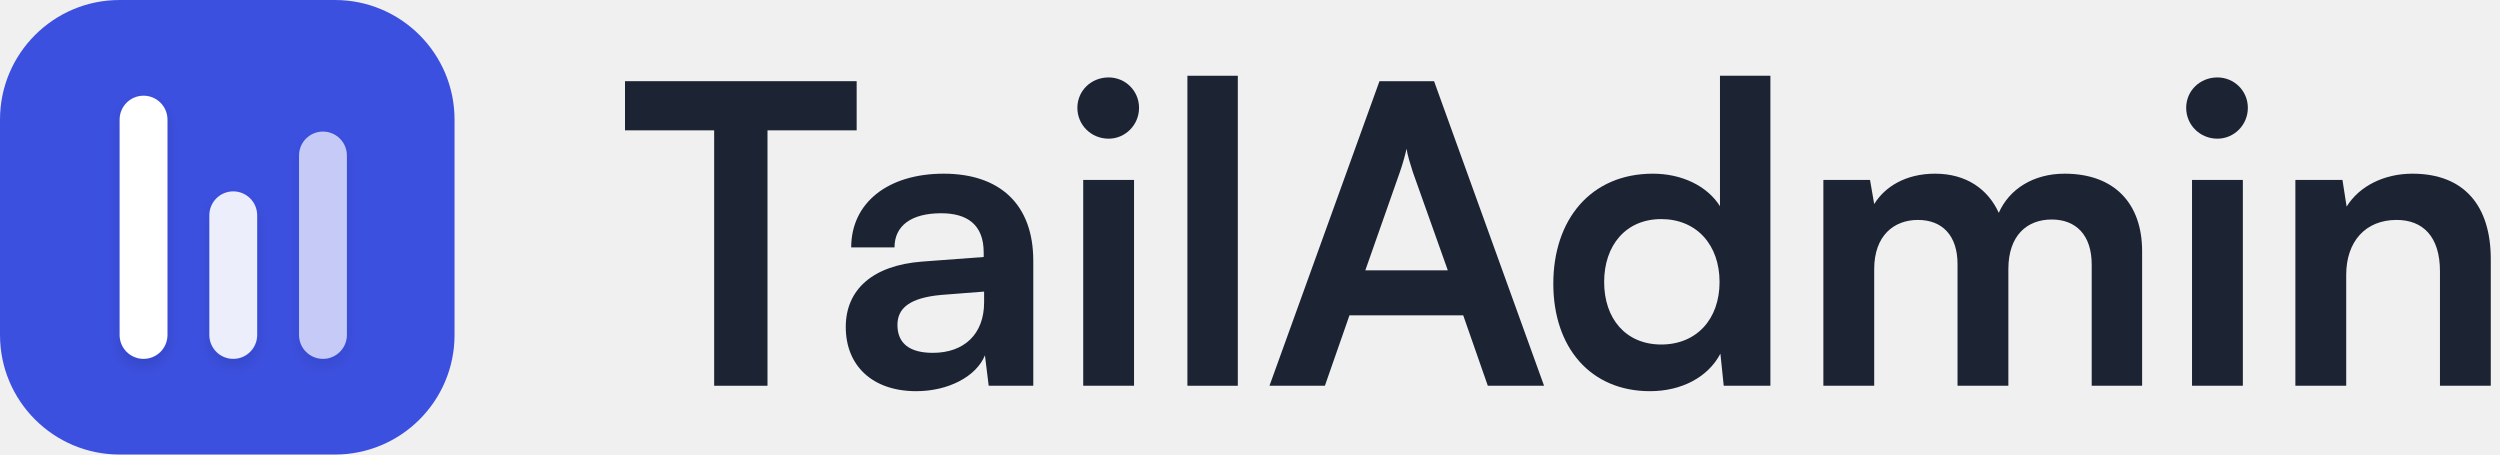
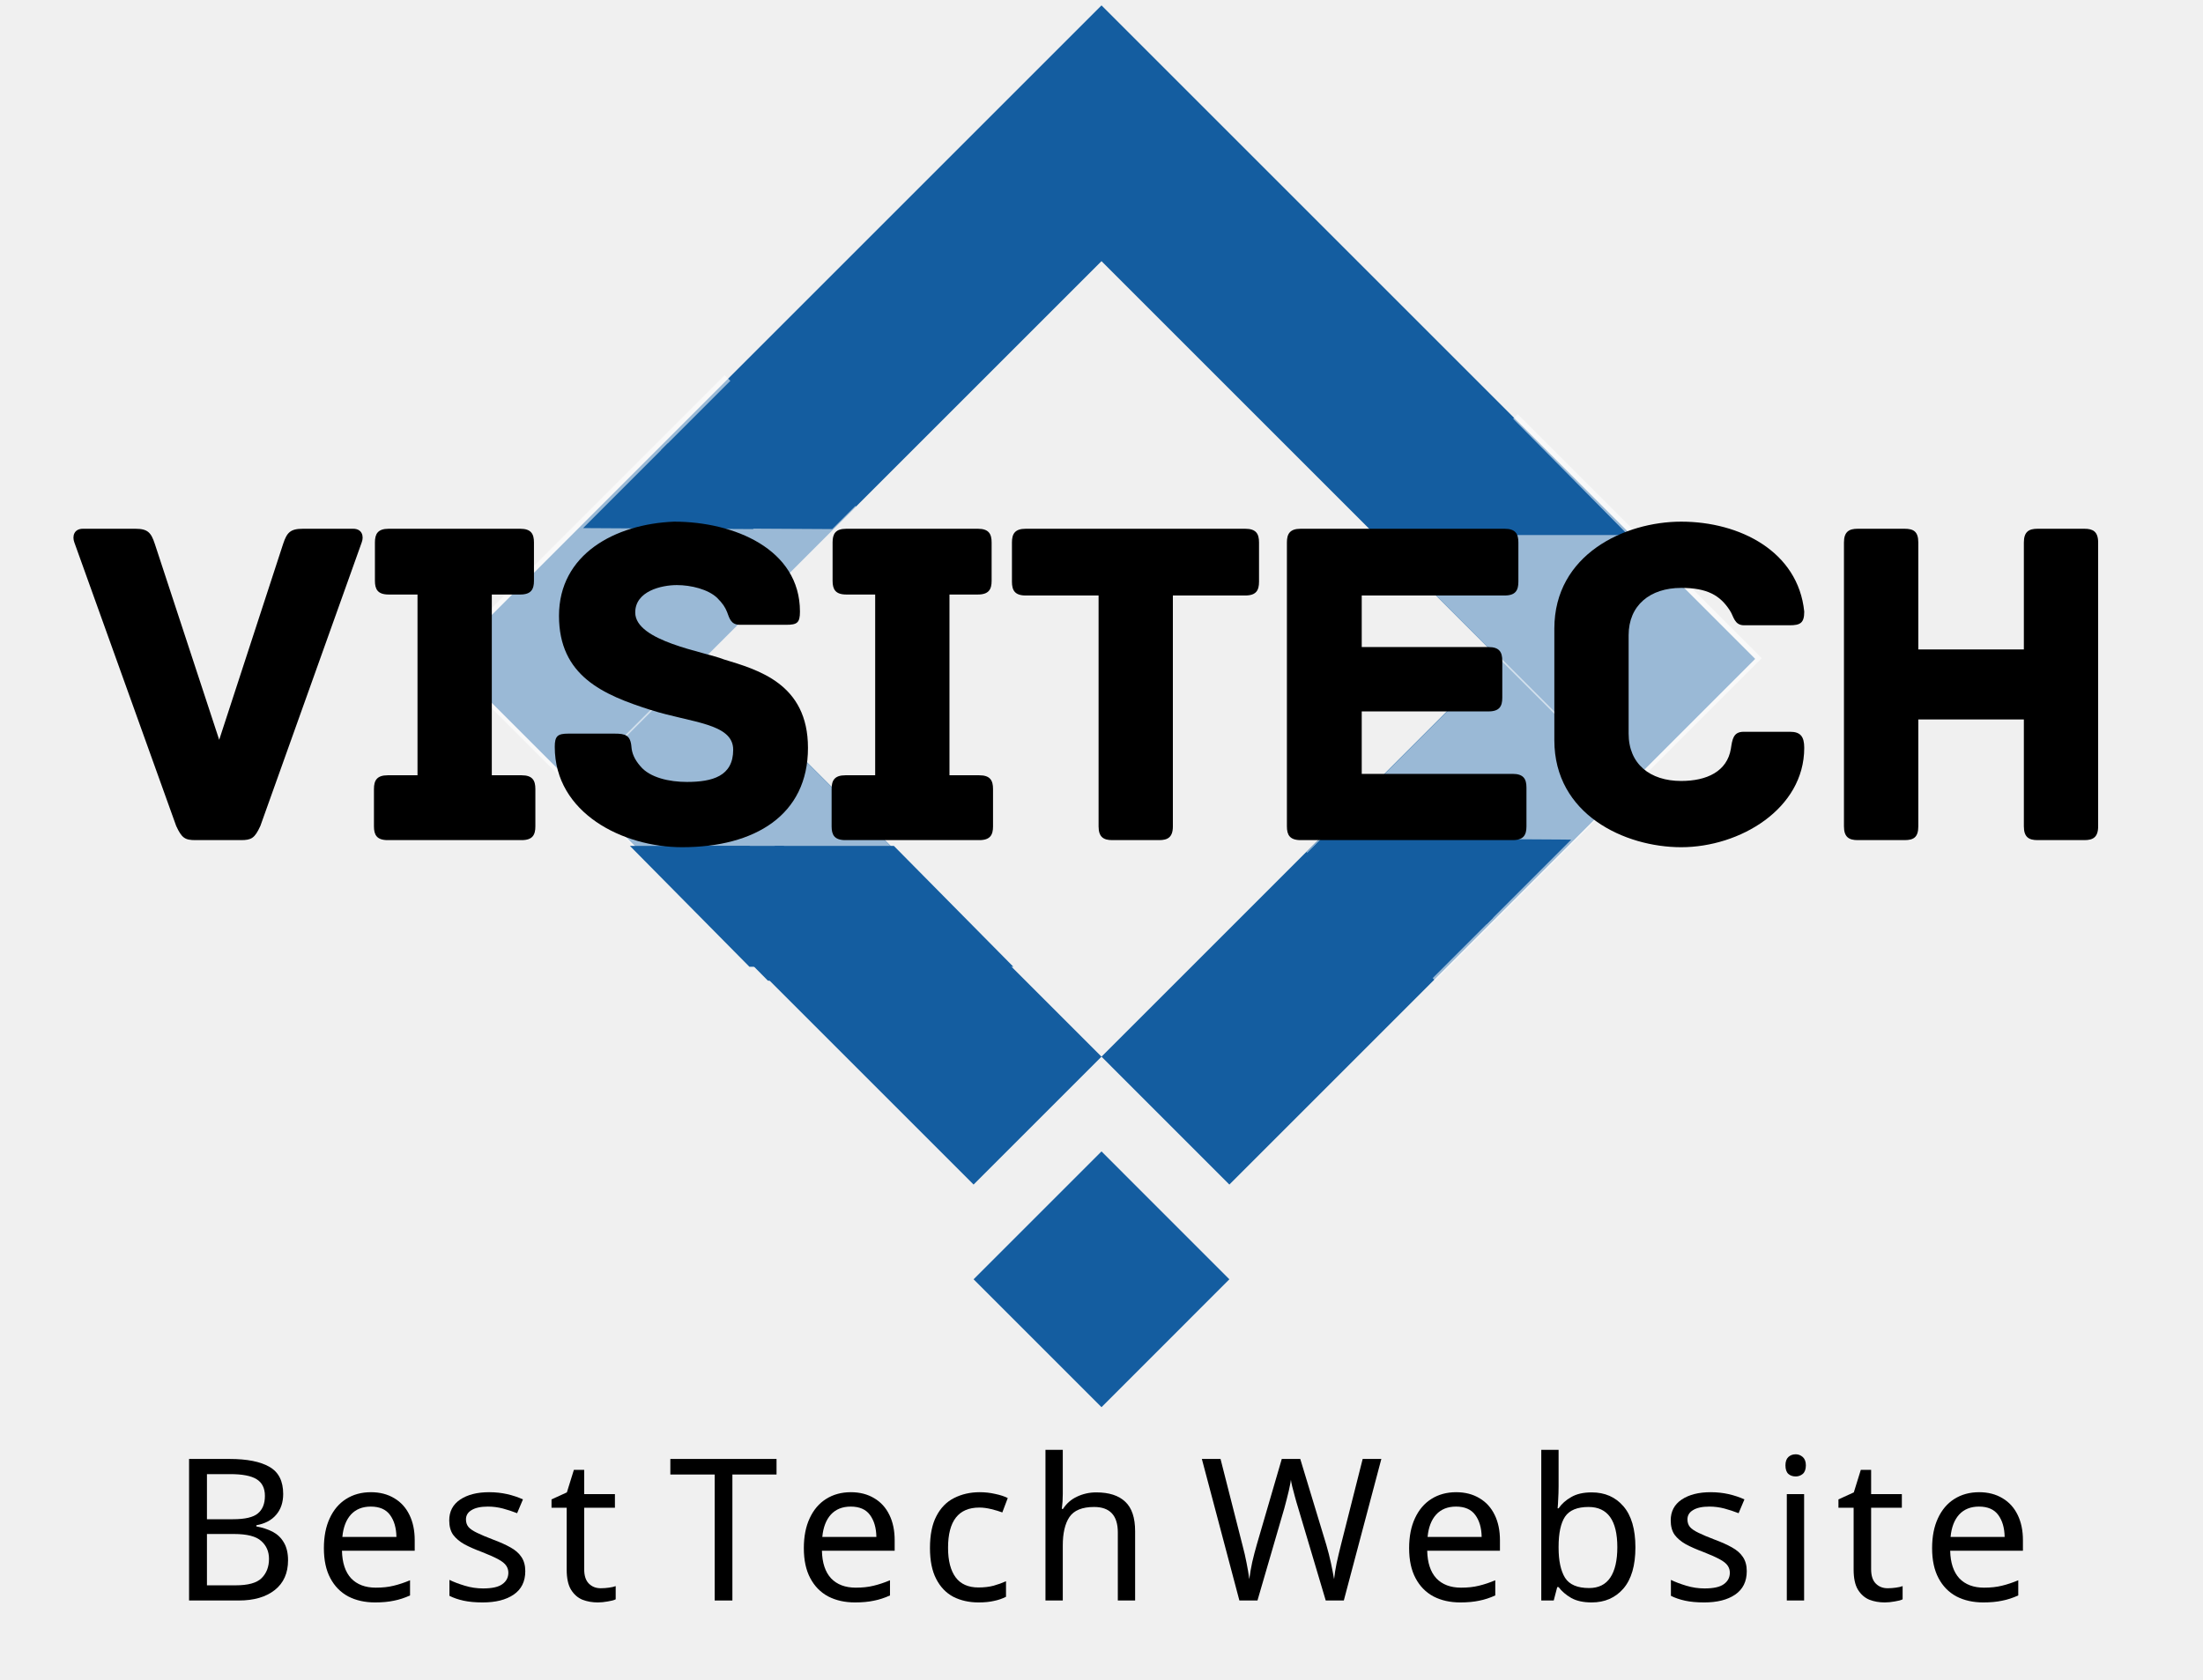
- <svg xmlns="http://www.w3.org/2000/svg" width="176" height="32" viewBox="0 0 176 32" fill="none">
-   <path d="M44 9.176H50.277V27.157H54.032V9.176H60.309V5.715H44V9.176Z" fill="#1C2434" />
-   <path d="M64.5 27.539C66.758 27.539 68.724 26.512 69.34 25.016L69.604 27.157H72.743V18.357C72.743 14.339 70.337 12.227 66.436 12.227C62.505 12.227 59.924 14.28 59.924 17.419H62.974C62.974 15.893 64.148 15.013 66.26 15.013C68.079 15.013 69.252 15.805 69.252 17.771V18.093L64.91 18.416C61.478 18.68 59.542 20.352 59.542 23.021C59.542 25.749 61.42 27.539 64.5 27.539ZM65.673 24.84C64.06 24.84 63.18 24.195 63.18 22.875C63.18 21.701 64.031 20.968 66.26 20.763L69.281 20.528V21.291C69.281 23.52 67.873 24.84 65.673 24.84Z" fill="#1C2434" />
-   <path d="M78.047 9.763C79.221 9.763 80.189 8.795 80.189 7.592C80.189 6.389 79.221 5.451 78.047 5.451C76.816 5.451 75.847 6.389 75.847 7.592C75.847 8.795 76.816 9.763 78.047 9.763ZM76.258 27.157H79.837V12.667H76.258V27.157Z" fill="#1C2434" />
-   <path d="M87.142 27.157V5.333H83.593V27.157H87.142Z" fill="#1C2434" />
-   <path d="M93.272 27.157L95.003 22.2H103.011L104.742 27.157H108.702L100.958 5.715H97.115L89.371 27.157H93.272ZM98.552 12.109C98.758 11.523 98.933 10.877 99.022 10.467C99.08 10.907 99.285 11.552 99.462 12.109L101.926 19.032H96.118L98.552 12.109Z" fill="#1C2434" />
-   <path d="M116.158 27.539C118.358 27.539 120.236 26.571 121.116 24.899L121.35 27.157H124.636V5.333H121.086V14.515C120.177 13.077 118.388 12.227 116.364 12.227C111.993 12.227 109.353 15.453 109.353 19.971C109.353 24.459 111.964 27.539 116.158 27.539ZM116.95 24.253C114.457 24.253 112.932 22.435 112.932 19.853C112.932 17.272 114.457 15.424 116.95 15.424C119.444 15.424 121.057 17.243 121.057 19.853C121.057 22.464 119.444 24.253 116.95 24.253Z" fill="#1C2434" />
-   <path d="M131.944 27.157V18.944C131.944 16.597 133.322 15.483 135.024 15.483C136.725 15.483 137.81 16.568 137.81 18.592V27.157H141.389V18.944C141.389 16.568 142.709 15.453 144.44 15.453C146.141 15.453 147.256 16.539 147.256 18.621V27.157H150.805V17.683C150.805 14.339 148.869 12.227 145.349 12.227C143.149 12.227 141.448 13.312 140.714 14.984C139.952 13.312 138.426 12.227 136.226 12.227C134.144 12.227 132.677 13.165 131.944 14.368L131.65 12.667H128.365V27.157H131.944Z" fill="#1C2434" />
-   <path d="M156.107 9.763C157.281 9.763 158.249 8.795 158.249 7.592C158.249 6.389 157.281 5.451 156.107 5.451C154.875 5.451 153.907 6.389 153.907 7.592C153.907 8.795 154.875 9.763 156.107 9.763ZM154.318 27.157H157.897V12.667H154.318V27.157Z" fill="#1C2434" />
-   <path d="M165.173 27.157V19.355C165.173 17.008 166.522 15.483 168.722 15.483C170.57 15.483 171.773 16.656 171.773 19.091V27.157H175.351V18.24C175.351 14.485 173.474 12.227 169.837 12.227C167.871 12.227 166.111 13.077 165.202 14.544L164.909 12.667H161.594V27.157H165.173Z" fill="#1C2434" />
-   <path d="M0 8.421C0 3.77 3.77 0 8.421 0H23.579C28.23 0 32 3.77 32 8.421V23.579C32 28.23 28.23 32 23.579 32H8.421C3.77 32 0 28.23 0 23.579V8.421Z" fill="#3C50E0" />
-   <g filter="url(#filter0_d_521_14075)">
-     <path d="M8.421 8.421C8.421 7.491 9.175 6.737 10.106 6.737V6.737C11.036 6.737 11.79 7.491 11.79 8.421V23.579C11.79 24.509 11.036 25.263 10.106 25.263V25.263C9.175 25.263 8.421 24.509 8.421 23.579V8.421Z" fill="white" />
-   </g>
-   <g opacity="0.9" filter="url(#filter1_d_521_14075)">
-     <path d="M14.737 15.158C14.737 14.227 15.491 13.473 16.421 13.473V13.473C17.351 13.473 18.105 14.227 18.105 15.158V23.579C18.105 24.509 17.351 25.263 16.421 25.263V25.263C15.491 25.263 14.737 24.509 14.737 23.579V15.158Z" fill="white" />
-   </g>
-   <g opacity="0.7" filter="url(#filter2_d_521_14075)">
-     <path d="M21.052 10.947C21.052 10.017 21.806 9.263 22.736 9.263V9.263C23.667 9.263 24.421 10.017 24.421 10.947V23.578C24.421 24.509 23.667 25.263 22.736 25.263V25.263C21.806 25.263 21.052 24.509 21.052 23.578V10.947Z" fill="white" />
-   </g>
+ <svg xmlns="http://www.w3.org/2000/svg" width="236" zoomAndPan="magnify" viewBox="0 0 177 135" height="180" preserveAspectRatio="xMidYMid meet" version="1.0">
  <defs>
-     <filter id="filter0_d_521_14075" x="7.421" y="6.237" width="5.369" height="20.526" filterUnits="userSpaceOnUse" color-interpolation-filters="sRGB">
-       <feFlood flood-opacity="0" result="BackgroundImageFix" />
-       <feColorMatrix in="SourceAlpha" type="matrix" values="0 0 0 0 0 0 0 0 0 0 0 0 0 0 0 0 0 0 127 0" result="hardAlpha" />
-       <feOffset dy="0.5" />
-       <feGaussianBlur stdDeviation="0.5" />
-       <feComposite in2="hardAlpha" operator="out" />
-       <feColorMatrix type="matrix" values="0 0 0 0 0 0 0 0 0 0 0 0 0 0 0 0 0 0 0.12 0" />
-       <feBlend mode="normal" in2="BackgroundImageFix" result="effect1_dropShadow_521_14075" />
-       <feBlend mode="normal" in="SourceGraphic" in2="effect1_dropShadow_521_14075" result="shape" />
+     <filter x="0%" y="0%" width="100%" height="100%" id="70a93b2b77">
+       <feColorMatrix values="0 0 0 0 1 0 0 0 0 1 0 0 0 0 1 0 0 0 1 0" color-interpolation-filters="sRGB" />
    </filter>
-     <filter id="filter1_d_521_14075" x="13.737" y="12.973" width="5.369" height="13.79" filterUnits="userSpaceOnUse" color-interpolation-filters="sRGB">
-       <feFlood flood-opacity="0" result="BackgroundImageFix" />
-       <feColorMatrix in="SourceAlpha" type="matrix" values="0 0 0 0 0 0 0 0 0 0 0 0 0 0 0 0 0 0 127 0" result="hardAlpha" />
-       <feOffset dy="0.5" />
-       <feGaussianBlur stdDeviation="0.5" />
-       <feComposite in2="hardAlpha" operator="out" />
-       <feColorMatrix type="matrix" values="0 0 0 0 0 0 0 0 0 0 0 0 0 0 0 0 0 0 0.12 0" />
-       <feBlend mode="normal" in2="BackgroundImageFix" result="effect1_dropShadow_521_14075" />
-       <feBlend mode="normal" in="SourceGraphic" in2="effect1_dropShadow_521_14075" result="shape" />
-     </filter>
-     <filter id="filter2_d_521_14075" x="20.052" y="8.763" width="5.369" height="18" filterUnits="userSpaceOnUse" color-interpolation-filters="sRGB">
-       <feFlood flood-opacity="0" result="BackgroundImageFix" />
-       <feColorMatrix in="SourceAlpha" type="matrix" values="0 0 0 0 0 0 0 0 0 0 0 0 0 0 0 0 0 0 127 0" result="hardAlpha" />
-       <feOffset dy="0.5" />
-       <feGaussianBlur stdDeviation="0.5" />
-       <feComposite in2="hardAlpha" operator="out" />
-       <feColorMatrix type="matrix" values="0 0 0 0 0 0 0 0 0 0 0 0 0 0 0 0 0 0 0.12 0" />
-       <feBlend mode="normal" in2="BackgroundImageFix" result="effect1_dropShadow_521_14075" />
-       <feBlend mode="normal" in="SourceGraphic" in2="effect1_dropShadow_521_14075" result="shape" />
-     </filter>
+     <g />
+     <clipPath id="d535ec782f">
+       <path d="M 35 0 L 142 0 L 142 96 L 35 96 Z M 35 0 " clip-rule="nonzero" />
+     </clipPath>
+     <clipPath id="6b154f235b">
+       <path d="M 88.5 0.434 L 144.828 56.762 L 88.5 113.09 L 32.172 56.762 Z M 88.5 0.434 " clip-rule="nonzero" />
+     </clipPath>
+     <clipPath id="82b59a7375">
+       <path d="M 88.5 0.434 L 144.828 56.762 L 88.5 113.09 L 32.172 56.762 Z M 88.5 0.434 " clip-rule="nonzero" />
+     </clipPath>
+     <clipPath id="a0917b3698">
+       <path d="M 78 92 L 99 92 L 99 114 L 78 114 Z M 78 92 " clip-rule="nonzero" />
+     </clipPath>
+     <clipPath id="84dc7961ba">
+       <path d="M 88.5 0.434 L 144.828 56.762 L 88.5 113.09 L 32.172 56.762 Z M 88.5 0.434 " clip-rule="nonzero" />
+     </clipPath>
+     <clipPath id="2c171e1ae0">
+       <path d="M 88.5 0.434 L 144.828 56.762 L 88.5 113.09 L 32.172 56.762 Z M 88.5 0.434 " clip-rule="nonzero" />
+     </clipPath>
+     <mask id="6e5baf78c2">
+       <g filter="url(#70a93b2b77)">
+         <rect x="-17.7" width="212.4" fill="#000000" y="-13.5" height="162" fill-opacity="0.57" />
+       </g>
+     </mask>
+     <clipPath id="5fca1aeb5a">
+       <path d="M 0.434 0.02 L 34 0.02 L 34 33.609 L 0.434 33.609 Z M 0.434 0.02 " clip-rule="nonzero" />
+     </clipPath>
+     <clipPath id="b042bb5af8">
+       <path d="M 0.477 22.891 L 23.223 0.148 L 33.789 10.715 L 11.043 33.457 Z M 0.477 22.891 " clip-rule="nonzero" />
+     </clipPath>
+     <clipPath id="b880dc0a7b">
+       <path d="M 0.477 22.891 L 23.223 0.148 L 33.789 10.715 L 11.043 33.457 Z M 0.477 22.891 " clip-rule="nonzero" />
+     </clipPath>
+     <clipPath id="3161b4f1f5">
+       <rect x="0" width="35" y="0" height="34" />
+     </clipPath>
+     <mask id="c49c864c01">
+       <g filter="url(#70a93b2b77)">
+         <rect x="-17.7" width="212.4" fill="#000000" y="-13.5" height="162" fill-opacity="0.57" />
+       </g>
+     </mask>
+     <clipPath id="1cffa3f107">
+       <path d="M 1 0.648 L 27.121 0.648 L 27.121 26.855 L 1 26.855 Z M 1 0.648 " clip-rule="nonzero" />
+     </clipPath>
+     <clipPath id="89a083a621">
+       <path d="M 11.438 0.879 L 27.039 16.48 L 16.703 26.82 L 1.102 11.219 Z M 11.438 0.879 " clip-rule="nonzero" />
+     </clipPath>
+     <clipPath id="e28049e05c">
+       <path d="M 11.438 0.879 L 27.039 16.48 L 16.703 26.82 L 1.102 11.219 Z M 11.438 0.879 " clip-rule="nonzero" />
+     </clipPath>
+     <clipPath id="1e0bf99d91">
+       <rect x="0" width="28" y="0" height="27" />
+     </clipPath>
+     <clipPath id="476a0166c0">
+       <path d="M 62.215 67.98 L 81.418 67.98 L 81.418 77.695 L 62.215 77.695 Z M 62.215 67.98 " clip-rule="nonzero" />
+     </clipPath>
+     <clipPath id="ecf02778c1">
+       <path d="M 71.816 67.98 L 62.215 67.98 L 71.816 77.695 L 81.418 77.695 L 71.816 67.98 " clip-rule="nonzero" />
+     </clipPath>
+     <clipPath id="94a163c774">
+       <path d="M 50.609 67.98 L 69.812 67.98 L 69.812 77.695 L 50.609 77.695 Z M 50.609 67.98 " clip-rule="nonzero" />
+     </clipPath>
+     <clipPath id="c5f1f5e43c">
+       <path d="M 60.211 67.98 L 50.609 67.98 L 60.211 77.695 L 69.812 77.695 L 60.211 67.98 " clip-rule="nonzero" />
+     </clipPath>
+     <clipPath id="08a7be6d61">
+       <path d="M 53 35 L 74 35 L 74 43 L 53 43 Z M 53 35 " clip-rule="nonzero" />
+     </clipPath>
+     <clipPath id="113b1f5709">
+       <path d="M 73.656 35.73 L 60.078 49.309 L 53.207 42.441 L 66.785 28.863 Z M 73.656 35.73 " clip-rule="nonzero" />
+     </clipPath>
+     <clipPath id="f011a04145">
+       <path d="M 66.867 42.52 L 73.656 35.73 L 59.996 35.652 L 53.207 42.441 L 66.867 42.52 " clip-rule="nonzero" />
+     </clipPath>
+     <clipPath id="486d2b1bbf">
+       <path d="M 59 29 L 80 29 L 80 37 L 59 37 Z M 59 29 " clip-rule="nonzero" />
+     </clipPath>
+     <clipPath id="8f8002ba58">
+       <path d="M 79.918 29.469 L 66.34 43.047 L 59.473 36.176 L 73.051 22.598 Z M 79.918 29.469 " clip-rule="nonzero" />
+     </clipPath>
+     <clipPath id="ba26774bdd">
+       <path d="M 73.129 36.258 L 79.918 29.469 L 66.262 29.387 L 59.473 36.176 L 73.129 36.258 " clip-rule="nonzero" />
+     </clipPath>
+     <clipPath id="917b0eeae4">
+       <path d="M 46 35 L 68 35 L 68 43 L 46 43 Z M 46 35 " clip-rule="nonzero" />
+     </clipPath>
+     <clipPath id="235ad66585">
+       <path d="M 67.293 35.73 L 53.715 49.309 L 46.848 42.441 L 60.426 28.863 Z M 67.293 35.73 " clip-rule="nonzero" />
+     </clipPath>
+     <clipPath id="89ffa783f6">
+       <path d="M 60.504 42.52 L 67.293 35.73 L 53.637 35.652 L 46.848 42.441 L 60.504 42.52 " clip-rule="nonzero" />
+     </clipPath>
+     <clipPath id="d9e2e486e7">
+       <path d="M 53 29 L 74 29 L 74 37 L 53 37 Z M 53 29 " clip-rule="nonzero" />
+     </clipPath>
+     <clipPath id="e8e6279dab">
+       <path d="M 73.559 29.469 L 59.977 43.047 L 53.109 36.176 L 66.688 22.598 Z M 73.559 29.469 " clip-rule="nonzero" />
+     </clipPath>
+     <clipPath id="fbf3b0ee91">
+       <path d="M 66.77 36.258 L 73.559 29.469 L 59.898 29.387 L 53.109 36.176 L 66.77 36.258 " clip-rule="nonzero" />
+     </clipPath>
+     <clipPath id="eaa482d217">
+       <path d="M 52.098 69.102 L 71.301 69.102 L 71.301 78.816 L 52.098 78.816 Z M 52.098 69.102 " clip-rule="nonzero" />
+     </clipPath>
+     <clipPath id="7f52a8f50e">
+       <path d="M 61.699 69.102 L 52.098 69.102 L 61.699 78.816 L 71.301 78.816 L 61.699 69.102 " clip-rule="nonzero" />
+     </clipPath>
+     <clipPath id="dd20445df5">
+       <path d="M 53.355 67.98 L 72.559 67.98 L 72.559 77.695 L 53.355 77.695 Z M 53.355 67.98 " clip-rule="nonzero" />
+     </clipPath>
+     <clipPath id="7251524c14">
+       <path d="M 62.957 67.98 L 53.355 67.98 L 62.957 77.695 L 72.559 77.695 L 62.957 67.98 " clip-rule="nonzero" />
+     </clipPath>
+     <mask id="160f08d8a3">
+       <g filter="url(#70a93b2b77)">
+         <rect x="-17.7" width="212.4" fill="#000000" y="-13.5" height="162" fill-opacity="0.57" />
+       </g>
+     </mask>
+     <clipPath id="43a4640876">
+       <path d="M 0.191 0.113 L 30.688 0.113 L 30.688 30.609 L 0.191 30.609 Z M 0.191 0.113 " clip-rule="nonzero" />
+     </clipPath>
+     <clipPath id="334fda6a70">
+       <path d="M 10.941 0.281 L 30.551 19.895 L 19.984 30.461 L 0.375 10.848 Z M 10.941 0.281 " clip-rule="nonzero" />
+     </clipPath>
+     <clipPath id="a93e568911">
+       <path d="M 10.941 0.281 L 30.551 19.895 L 19.984 30.461 L 0.375 10.848 Z M 10.941 0.281 " clip-rule="nonzero" />
+     </clipPath>
+     <clipPath id="83c3fe4e34">
+       <rect x="0" width="31" y="0" height="31" />
+     </clipPath>
+     <mask id="d728e398d4">
+       <g filter="url(#70a93b2b77)">
+         <rect x="-17.7" width="212.4" fill="#000000" y="-13.5" height="162" fill-opacity="0.57" />
+       </g>
+     </mask>
+     <clipPath id="cde3267ee3">
+       <path d="M 0.758 0.648 L 26.965 0.648 L 26.965 26.855 L 0.758 26.855 Z M 0.758 0.648 " clip-rule="nonzero" />
+     </clipPath>
+     <clipPath id="df4dc2ed53">
+       <path d="M 26.914 11.211 L 11.312 26.812 L 0.977 16.473 L 16.574 0.871 Z M 26.914 11.211 " clip-rule="nonzero" />
+     </clipPath>
+     <clipPath id="cec12d4748">
+       <path d="M 26.914 11.211 L 11.312 26.812 L 0.977 16.473 L 16.574 0.871 Z M 26.914 11.211 " clip-rule="nonzero" />
+     </clipPath>
+     <clipPath id="ca83371492">
+       <rect x="0" width="27" y="0" height="27" />
+     </clipPath>
+     <clipPath id="e3f1bc153a">
+       <path d="M 111.609 33.285 L 130.812 33.285 L 130.812 43 L 111.609 43 Z M 111.609 33.285 " clip-rule="nonzero" />
+     </clipPath>
+     <clipPath id="fd6a470589">
+       <path d="M 121.211 33.285 L 111.609 33.285 L 121.211 43 L 130.812 43 L 121.211 33.285 " clip-rule="nonzero" />
+     </clipPath>
+     <clipPath id="f080c3da6a">
+       <path d="M 102.75 33.285 L 121.953 33.285 L 121.953 43 L 102.75 43 Z M 102.75 33.285 " clip-rule="nonzero" />
+     </clipPath>
+     <clipPath id="47b674aa93">
+       <path d="M 112.352 33.285 L 102.75 33.285 L 112.352 43 L 121.953 43 L 112.352 33.285 " clip-rule="nonzero" />
+     </clipPath>
+     <clipPath id="f2b0c867ce">
+       <path d="M 99 73 L 120 73 L 120 81 L 99 81 Z M 99 73 " clip-rule="nonzero" />
+     </clipPath>
+     <clipPath id="c62207539d">
+       <path d="M 119.977 73.738 L 106.398 87.316 L 99.527 80.445 L 113.105 66.867 Z M 119.977 73.738 " clip-rule="nonzero" />
+     </clipPath>
+     <clipPath id="e6ca4611e9">
+       <path d="M 113.188 80.527 L 119.977 73.738 L 106.316 73.656 L 99.527 80.445 L 113.188 80.527 " clip-rule="nonzero" />
+     </clipPath>
+     <clipPath id="e8dbdd9a96">
+       <path d="M 105 67 L 127 67 L 127 75 L 105 75 Z M 105 67 " clip-rule="nonzero" />
+     </clipPath>
+     <clipPath id="7ca8eded80">
+       <path d="M 126.238 67.477 L 112.66 81.055 L 105.793 74.184 L 119.371 60.605 Z M 126.238 67.477 " clip-rule="nonzero" />
+     </clipPath>
+     <clipPath id="a3ecbcdd4a">
+       <path d="M 119.449 74.266 L 126.238 67.477 L 112.582 67.395 L 105.793 74.184 L 119.449 74.266 " clip-rule="nonzero" />
+     </clipPath>
+     <clipPath id="97d972a52a">
+       <path d="M 93 73 L 114 73 L 114 81 L 93 81 Z M 93 73 " clip-rule="nonzero" />
+     </clipPath>
+     <clipPath id="56a4c8e0b1">
+       <path d="M 113.559 73.738 L 99.98 87.316 L 93.109 80.445 L 106.688 66.867 Z M 113.559 73.738 " clip-rule="nonzero" />
+     </clipPath>
+     <clipPath id="a0676c25be">
+       <path d="M 106.77 80.527 L 113.559 73.738 L 99.898 73.656 L 93.109 80.445 L 106.77 80.527 " clip-rule="nonzero" />
+     </clipPath>
+     <clipPath id="2cd0abd8ab">
+       <path d="M 99 67 L 120 67 L 120 75 L 99 75 Z M 99 67 " clip-rule="nonzero" />
+     </clipPath>
+     <clipPath id="d1c9fe607b">
+       <path d="M 119.82 67.477 L 106.242 81.055 L 99.371 74.184 L 112.953 60.605 Z M 119.82 67.477 " clip-rule="nonzero" />
+     </clipPath>
+     <clipPath id="fb36bdf051">
+       <path d="M 113.031 74.266 L 119.82 67.477 L 106.164 67.395 L 99.371 74.184 L 113.031 74.266 " clip-rule="nonzero" />
+     </clipPath>
  </defs>
+   <g fill="#000000" fill-opacity="1">
+     <g transform="translate(13.6434, 128.6257)">
+       <g>
+         <path d="M 1.547 -11.375 L 4.797 -11.375 C 6.211 -11.375 7.285 -11.16 8.016 -10.734 C 8.742 -10.316 9.109 -9.594 9.109 -8.562 C 9.109 -7.883 8.922 -7.328 8.547 -6.891 C 8.18 -6.453 7.648 -6.172 6.953 -6.047 L 6.953 -5.953 C 7.43 -5.867 7.863 -5.727 8.25 -5.531 C 8.633 -5.332 8.938 -5.047 9.156 -4.672 C 9.383 -4.297 9.5 -3.816 9.5 -3.234 C 9.5 -2.203 9.145 -1.406 8.438 -0.844 C 7.727 -0.281 6.766 0 5.547 0 L 1.547 0 Z M 2.984 -6.531 L 5.078 -6.531 C 6.047 -6.531 6.711 -6.688 7.078 -7 C 7.453 -7.312 7.641 -7.781 7.641 -8.406 C 7.641 -9.031 7.414 -9.477 6.969 -9.75 C 6.531 -10.02 5.828 -10.156 4.859 -10.156 L 2.984 -10.156 Z M 2.984 -5.344 L 2.984 -1.219 L 5.281 -1.219 C 6.289 -1.219 6.988 -1.41 7.375 -1.797 C 7.77 -2.191 7.969 -2.707 7.969 -3.344 C 7.969 -3.938 7.758 -4.414 7.344 -4.781 C 6.938 -5.156 6.207 -5.344 5.156 -5.344 Z M 2.984 -5.344 " />
+       </g>
+     </g>
+   </g>
+   <g fill="#000000" fill-opacity="1">
+     <g transform="translate(25.14782, 128.6257)">
+       <g>
+         <path d="M 4.656 -8.703 C 5.375 -8.703 6 -8.539 6.531 -8.219 C 7.062 -7.906 7.469 -7.457 7.75 -6.875 C 8.031 -6.301 8.172 -5.625 8.172 -4.844 L 8.172 -4 L 2.328 -4 C 2.348 -3.031 2.594 -2.289 3.062 -1.781 C 3.539 -1.281 4.203 -1.031 5.047 -1.031 C 5.586 -1.031 6.066 -1.082 6.484 -1.188 C 6.91 -1.289 7.348 -1.438 7.797 -1.625 L 7.797 -0.406 C 7.359 -0.207 6.926 -0.066 6.5 0.016 C 6.07 0.109 5.566 0.156 4.984 0.156 C 4.172 0.156 3.453 -0.004 2.828 -0.328 C 2.211 -0.66 1.734 -1.148 1.391 -1.797 C 1.047 -2.441 0.875 -3.242 0.875 -4.203 C 0.875 -5.141 1.031 -5.941 1.344 -6.609 C 1.656 -7.285 2.094 -7.801 2.656 -8.156 C 3.227 -8.52 3.895 -8.703 4.656 -8.703 Z M 4.641 -7.547 C 3.973 -7.547 3.441 -7.332 3.047 -6.906 C 2.66 -6.477 2.43 -5.879 2.359 -5.109 L 6.703 -5.109 C 6.691 -5.836 6.52 -6.426 6.188 -6.875 C 5.863 -7.32 5.348 -7.547 4.641 -7.547 Z M 4.641 -7.547 " />
+       </g>
+     </g>
+   </g>
+   <g fill="#000000" fill-opacity="1">
+     <g transform="translate(35.28199, 128.6257)">
+       <g>
+         <path d="M 6.922 -2.359 C 6.922 -1.523 6.609 -0.895 5.984 -0.469 C 5.367 -0.051 4.539 0.156 3.5 0.156 C 2.906 0.156 2.395 0.109 1.969 0.016 C 1.539 -0.078 1.16 -0.207 0.828 -0.375 L 0.828 -1.656 C 1.172 -1.488 1.582 -1.332 2.062 -1.188 C 2.551 -1.039 3.039 -0.969 3.531 -0.969 C 4.25 -0.969 4.766 -1.082 5.078 -1.312 C 5.398 -1.539 5.562 -1.848 5.562 -2.234 C 5.562 -2.441 5.504 -2.629 5.391 -2.797 C 5.273 -2.973 5.062 -3.145 4.75 -3.312 C 4.445 -3.477 4.016 -3.672 3.453 -3.891 C 2.898 -4.098 2.426 -4.305 2.031 -4.516 C 1.645 -4.734 1.344 -4.988 1.125 -5.281 C 0.914 -5.582 0.812 -5.969 0.812 -6.438 C 0.812 -7.156 1.102 -7.711 1.688 -8.109 C 2.281 -8.504 3.055 -8.703 4.016 -8.703 C 4.535 -8.703 5.02 -8.648 5.469 -8.547 C 5.926 -8.441 6.348 -8.301 6.734 -8.125 L 6.266 -7.016 C 5.898 -7.16 5.52 -7.285 5.125 -7.391 C 4.738 -7.492 4.336 -7.547 3.922 -7.547 C 3.348 -7.547 2.91 -7.453 2.609 -7.266 C 2.305 -7.086 2.156 -6.836 2.156 -6.516 C 2.156 -6.273 2.223 -6.07 2.359 -5.906 C 2.492 -5.75 2.723 -5.594 3.047 -5.438 C 3.367 -5.281 3.801 -5.098 4.344 -4.891 C 4.883 -4.691 5.348 -4.484 5.734 -4.266 C 6.117 -4.055 6.41 -3.801 6.609 -3.5 C 6.816 -3.195 6.922 -2.816 6.922 -2.359 Z M 6.922 -2.359 " />
+       </g>
+     </g>
+   </g>
+   <g fill="#000000" fill-opacity="1">
+     <g transform="translate(44.06185, 128.6257)">
+       <g>
+         <path d="M 4.203 -0.984 C 4.422 -0.984 4.641 -1 4.859 -1.031 C 5.086 -1.062 5.27 -1.102 5.406 -1.156 L 5.406 -0.094 C 5.258 -0.02 5.047 0.035 4.766 0.078 C 4.484 0.129 4.219 0.156 3.969 0.156 C 3.52 0.156 3.109 0.082 2.734 -0.062 C 2.359 -0.219 2.051 -0.488 1.812 -0.875 C 1.582 -1.258 1.469 -1.797 1.469 -2.484 L 1.469 -7.453 L 0.25 -7.453 L 0.25 -8.125 L 1.484 -8.688 L 2.047 -10.5 L 2.875 -10.5 L 2.875 -8.547 L 5.344 -8.547 L 5.344 -7.453 L 2.875 -7.453 L 2.875 -2.516 C 2.875 -1.992 3 -1.609 3.25 -1.359 C 3.5 -1.109 3.816 -0.984 4.203 -0.984 Z M 4.203 -0.984 " />
+       </g>
+     </g>
+   </g>
+   <g fill="#000000" fill-opacity="1">
+     <g transform="translate(50.96161, 128.6257)">
+       <g />
+     </g>
+   </g>
+   <g fill="#000000" fill-opacity="1">
+     <g transform="translate(53.70284, 128.6257)">
+       <g>
+         <path d="M 5.141 0 L 3.719 0 L 3.719 -10.125 L 0.156 -10.125 L 0.156 -11.375 L 8.688 -11.375 L 8.688 -10.125 L 5.141 -10.125 Z M 5.141 0 " />
+       </g>
+     </g>
+   </g>
+   <g fill="#000000" fill-opacity="1">
+     <g transform="translate(63.70955, 128.6257)">
+       <g>
+         <path d="M 4.656 -8.703 C 5.375 -8.703 6 -8.539 6.531 -8.219 C 7.062 -7.906 7.469 -7.457 7.75 -6.875 C 8.031 -6.301 8.172 -5.625 8.172 -4.844 L 8.172 -4 L 2.328 -4 C 2.348 -3.031 2.594 -2.289 3.062 -1.781 C 3.539 -1.281 4.203 -1.031 5.047 -1.031 C 5.586 -1.031 6.066 -1.082 6.484 -1.188 C 6.91 -1.289 7.348 -1.438 7.797 -1.625 L 7.797 -0.406 C 7.359 -0.207 6.926 -0.066 6.5 0.016 C 6.07 0.109 5.566 0.156 4.984 0.156 C 4.172 0.156 3.453 -0.004 2.828 -0.328 C 2.211 -0.66 1.734 -1.148 1.391 -1.797 C 1.047 -2.441 0.875 -3.242 0.875 -4.203 C 0.875 -5.141 1.031 -5.941 1.344 -6.609 C 1.656 -7.285 2.094 -7.801 2.656 -8.156 C 3.227 -8.52 3.895 -8.703 4.656 -8.703 Z M 4.641 -7.547 C 3.973 -7.547 3.441 -7.332 3.047 -6.906 C 2.66 -6.477 2.43 -5.879 2.359 -5.109 L 6.703 -5.109 C 6.691 -5.836 6.52 -6.426 6.188 -6.875 C 5.863 -7.32 5.348 -7.547 4.641 -7.547 Z M 4.641 -7.547 " />
+       </g>
+     </g>
+   </g>
+   <g fill="#000000" fill-opacity="1">
+     <g transform="translate(73.84372, 128.6257)">
+       <g>
+         <path d="M 4.781 0.156 C 4.02 0.156 3.344 0.004 2.75 -0.297 C 2.164 -0.609 1.707 -1.086 1.375 -1.734 C 1.039 -2.379 0.875 -3.207 0.875 -4.219 C 0.875 -5.27 1.047 -6.125 1.391 -6.781 C 1.734 -7.445 2.207 -7.93 2.812 -8.234 C 3.426 -8.547 4.113 -8.703 4.875 -8.703 C 5.301 -8.703 5.719 -8.656 6.125 -8.562 C 6.531 -8.477 6.863 -8.367 7.125 -8.234 L 6.688 -7.078 C 6.438 -7.172 6.141 -7.258 5.797 -7.344 C 5.461 -7.426 5.145 -7.469 4.844 -7.469 C 3.164 -7.469 2.328 -6.391 2.328 -4.234 C 2.328 -3.203 2.531 -2.41 2.938 -1.859 C 3.344 -1.316 3.953 -1.047 4.766 -1.047 C 5.223 -1.047 5.629 -1.094 5.984 -1.188 C 6.348 -1.289 6.68 -1.41 6.984 -1.547 L 6.984 -0.297 C 6.691 -0.148 6.375 -0.039 6.031 0.031 C 5.688 0.113 5.27 0.156 4.781 0.156 Z M 4.781 0.156 " />
+       </g>
+     </g>
+   </g>
+   <g fill="#000000" fill-opacity="1">
+     <g transform="translate(82.63952, 128.6257)">
+       <g>
+         <path d="M 2.75 -12.109 L 2.75 -8.562 C 2.75 -8.133 2.723 -7.734 2.672 -7.359 L 2.766 -7.359 C 3.047 -7.797 3.422 -8.125 3.891 -8.344 C 4.367 -8.57 4.883 -8.688 5.438 -8.688 C 6.469 -8.688 7.242 -8.438 7.766 -7.938 C 8.297 -7.445 8.562 -6.656 8.562 -5.562 L 8.562 0 L 7.172 0 L 7.172 -5.469 C 7.172 -6.832 6.535 -7.516 5.266 -7.516 C 4.305 -7.516 3.645 -7.242 3.281 -6.703 C 2.926 -6.172 2.75 -5.41 2.75 -4.422 L 2.75 0 L 1.359 0 L 1.359 -12.109 Z M 2.75 -12.109 " />
+       </g>
+     </g>
+   </g>
+   <g fill="#000000" fill-opacity="1">
+     <g transform="translate(93.63408, 128.6257)">
+       <g />
+     </g>
+   </g>
+   <g fill="#000000" fill-opacity="1">
+     <g transform="translate(96.3753, 128.6257)">
+       <g>
+         <path d="M 14.609 -11.375 L 11.594 0 L 10.141 0 L 7.922 -7.453 C 7.828 -7.754 7.738 -8.062 7.656 -8.375 C 7.57 -8.688 7.5 -8.961 7.438 -9.203 C 7.383 -9.441 7.352 -9.609 7.344 -9.703 C 7.332 -9.566 7.273 -9.27 7.172 -8.812 C 7.066 -8.363 6.945 -7.895 6.812 -7.406 L 4.656 0 L 3.203 0 L 0.188 -11.375 L 1.688 -11.375 L 3.453 -4.438 C 3.586 -3.945 3.695 -3.473 3.781 -3.016 C 3.875 -2.555 3.945 -2.125 4 -1.719 C 4.051 -2.133 4.129 -2.586 4.234 -3.078 C 4.348 -3.566 4.473 -4.047 4.609 -4.516 L 6.609 -11.375 L 8.094 -11.375 L 10.188 -4.469 C 10.332 -3.977 10.457 -3.488 10.562 -3 C 10.664 -2.508 10.75 -2.082 10.812 -1.719 C 10.852 -2.113 10.922 -2.539 11.016 -3 C 11.117 -3.469 11.234 -3.953 11.359 -4.453 L 13.109 -11.375 Z M 14.609 -11.375 " />
+       </g>
+     </g>
+   </g>
+   <g fill="#000000" fill-opacity="1">
+     <g transform="translate(112.341, 128.6257)">
+       <g>
+         <path d="M 4.656 -8.703 C 5.375 -8.703 6 -8.539 6.531 -8.219 C 7.062 -7.906 7.469 -7.457 7.75 -6.875 C 8.031 -6.301 8.172 -5.625 8.172 -4.844 L 8.172 -4 L 2.328 -4 C 2.348 -3.031 2.594 -2.289 3.062 -1.781 C 3.539 -1.281 4.203 -1.031 5.047 -1.031 C 5.586 -1.031 6.066 -1.082 6.484 -1.188 C 6.91 -1.289 7.348 -1.438 7.797 -1.625 L 7.797 -0.406 C 7.359 -0.207 6.926 -0.066 6.5 0.016 C 6.07 0.109 5.566 0.156 4.984 0.156 C 4.172 0.156 3.453 -0.004 2.828 -0.328 C 2.211 -0.66 1.734 -1.148 1.391 -1.797 C 1.047 -2.441 0.875 -3.242 0.875 -4.203 C 0.875 -5.141 1.031 -5.941 1.344 -6.609 C 1.656 -7.285 2.094 -7.801 2.656 -8.156 C 3.227 -8.52 3.895 -8.703 4.656 -8.703 Z M 4.641 -7.547 C 3.973 -7.547 3.441 -7.332 3.047 -6.906 C 2.66 -6.477 2.43 -5.879 2.359 -5.109 L 6.703 -5.109 C 6.691 -5.836 6.52 -6.426 6.188 -6.875 C 5.863 -7.32 5.348 -7.547 4.641 -7.547 Z M 4.641 -7.547 " />
+       </g>
+     </g>
+   </g>
+   <g fill="#000000" fill-opacity="1">
+     <g transform="translate(122.4751, 128.6257)">
+       <g>
+         <path d="M 2.75 -12.109 L 2.75 -9.172 C 2.75 -8.805 2.738 -8.469 2.719 -8.156 C 2.707 -7.844 2.691 -7.594 2.672 -7.406 L 2.75 -7.406 C 3 -7.77 3.336 -8.07 3.766 -8.312 C 4.191 -8.562 4.738 -8.688 5.406 -8.688 C 6.469 -8.688 7.316 -8.316 7.953 -7.578 C 8.598 -6.836 8.922 -5.734 8.922 -4.266 C 8.922 -2.805 8.598 -1.703 7.953 -0.953 C 7.305 -0.211 6.457 0.156 5.406 0.156 C 4.738 0.156 4.191 0.035 3.766 -0.203 C 3.336 -0.453 3 -0.742 2.75 -1.078 L 2.641 -1.078 L 2.359 0 L 1.359 0 L 1.359 -12.109 Z M 5.156 -7.516 C 4.25 -7.516 3.617 -7.254 3.266 -6.734 C 2.922 -6.211 2.75 -5.406 2.75 -4.312 L 2.75 -4.25 C 2.75 -3.195 2.922 -2.391 3.266 -1.828 C 3.617 -1.273 4.266 -1 5.203 -1 C 5.961 -1 6.531 -1.281 6.906 -1.844 C 7.281 -2.406 7.469 -3.219 7.469 -4.281 C 7.469 -6.438 6.695 -7.516 5.156 -7.516 Z M 5.156 -7.516 " />
+       </g>
+     </g>
+   </g>
+   <g fill="#000000" fill-opacity="1">
+     <g transform="translate(133.4219, 128.6257)">
+       <g>
+         <path d="M 6.922 -2.359 C 6.922 -1.523 6.609 -0.895 5.984 -0.469 C 5.367 -0.051 4.539 0.156 3.5 0.156 C 2.906 0.156 2.395 0.109 1.969 0.016 C 1.539 -0.078 1.16 -0.207 0.828 -0.375 L 0.828 -1.656 C 1.172 -1.488 1.582 -1.332 2.062 -1.188 C 2.551 -1.039 3.039 -0.969 3.531 -0.969 C 4.25 -0.969 4.766 -1.082 5.078 -1.312 C 5.398 -1.539 5.562 -1.848 5.562 -2.234 C 5.562 -2.441 5.504 -2.629 5.391 -2.797 C 5.273 -2.973 5.062 -3.145 4.75 -3.312 C 4.445 -3.477 4.016 -3.672 3.453 -3.891 C 2.898 -4.098 2.426 -4.305 2.031 -4.516 C 1.645 -4.734 1.344 -4.988 1.125 -5.281 C 0.914 -5.582 0.812 -5.969 0.812 -6.438 C 0.812 -7.156 1.102 -7.711 1.688 -8.109 C 2.281 -8.504 3.055 -8.703 4.016 -8.703 C 4.535 -8.703 5.02 -8.648 5.469 -8.547 C 5.926 -8.441 6.348 -8.301 6.734 -8.125 L 6.266 -7.016 C 5.898 -7.16 5.52 -7.285 5.125 -7.391 C 4.738 -7.492 4.336 -7.547 3.922 -7.547 C 3.348 -7.547 2.91 -7.453 2.609 -7.266 C 2.305 -7.086 2.156 -6.836 2.156 -6.516 C 2.156 -6.273 2.223 -6.07 2.359 -5.906 C 2.492 -5.75 2.723 -5.594 3.047 -5.438 C 3.367 -5.281 3.801 -5.098 4.344 -4.891 C 4.883 -4.691 5.348 -4.484 5.734 -4.266 C 6.117 -4.055 6.41 -3.801 6.609 -3.5 C 6.816 -3.195 6.922 -2.816 6.922 -2.359 Z M 6.922 -2.359 " />
+       </g>
+     </g>
+   </g>
+   <g fill="#000000" fill-opacity="1">
+     <g transform="translate(142.2018, 128.6257)">
+       <g>
+         <path d="M 2.078 -11.75 C 2.285 -11.75 2.473 -11.676 2.641 -11.531 C 2.805 -11.383 2.891 -11.16 2.891 -10.859 C 2.891 -10.547 2.805 -10.316 2.641 -10.172 C 2.473 -10.035 2.285 -9.969 2.078 -9.969 C 1.836 -9.969 1.641 -10.035 1.484 -10.172 C 1.328 -10.316 1.25 -10.547 1.25 -10.859 C 1.25 -11.16 1.328 -11.383 1.484 -11.531 C 1.641 -11.676 1.836 -11.75 2.078 -11.75 Z M 2.75 -8.547 L 2.75 0 L 1.359 0 L 1.359 -8.547 Z M 2.75 -8.547 " />
+       </g>
+     </g>
+   </g>
+   <g fill="#000000" fill-opacity="1">
+     <g transform="translate(147.4604, 128.6257)">
+       <g>
+         <path d="M 4.203 -0.984 C 4.422 -0.984 4.641 -1 4.859 -1.031 C 5.086 -1.062 5.27 -1.102 5.406 -1.156 L 5.406 -0.094 C 5.258 -0.02 5.047 0.035 4.766 0.078 C 4.484 0.129 4.219 0.156 3.969 0.156 C 3.52 0.156 3.109 0.082 2.734 -0.062 C 2.359 -0.219 2.051 -0.488 1.812 -0.875 C 1.582 -1.258 1.469 -1.797 1.469 -2.484 L 1.469 -7.453 L 0.25 -7.453 L 0.25 -8.125 L 1.484 -8.688 L 2.047 -10.5 L 2.875 -10.5 L 2.875 -8.547 L 5.344 -8.547 L 5.344 -7.453 L 2.875 -7.453 L 2.875 -2.516 C 2.875 -1.992 3 -1.609 3.25 -1.359 C 3.5 -1.109 3.816 -0.984 4.203 -0.984 Z M 4.203 -0.984 " />
+       </g>
+     </g>
+   </g>
+   <g fill="#000000" fill-opacity="1">
+     <g transform="translate(154.3602, 128.6257)">
+       <g>
+         <path d="M 4.656 -8.703 C 5.375 -8.703 6 -8.539 6.531 -8.219 C 7.062 -7.906 7.469 -7.457 7.75 -6.875 C 8.031 -6.301 8.172 -5.625 8.172 -4.844 L 8.172 -4 L 2.328 -4 C 2.348 -3.031 2.594 -2.289 3.062 -1.781 C 3.539 -1.281 4.203 -1.031 5.047 -1.031 C 5.586 -1.031 6.066 -1.082 6.484 -1.188 C 6.91 -1.289 7.348 -1.438 7.797 -1.625 L 7.797 -0.406 C 7.359 -0.207 6.926 -0.066 6.5 0.016 C 6.07 0.109 5.566 0.156 4.984 0.156 C 4.172 0.156 3.453 -0.004 2.828 -0.328 C 2.211 -0.66 1.734 -1.148 1.391 -1.797 C 1.047 -2.441 0.875 -3.242 0.875 -4.203 C 0.875 -5.141 1.031 -5.941 1.344 -6.609 C 1.656 -7.285 2.094 -7.801 2.656 -8.156 C 3.227 -8.52 3.895 -8.703 4.656 -8.703 Z M 4.641 -7.547 C 3.973 -7.547 3.441 -7.332 3.047 -6.906 C 2.66 -6.477 2.43 -5.879 2.359 -5.109 L 6.703 -5.109 C 6.691 -5.836 6.52 -6.426 6.188 -6.875 C 5.863 -7.32 5.348 -7.547 4.641 -7.547 Z M 4.641 -7.547 " />
+       </g>
+     </g>
+   </g>
+   <g clip-path="url(#d535ec782f)">
+     <g clip-path="url(#6b154f235b)">
+       <g clip-path="url(#82b59a7375)">
+         <path fill="#145da0" d="M 88.5 0.434 L 35.977 52.953 L 78.223 95.199 L 88.5 84.922 L 56.531 52.953 L 88.5 20.988 L 120.465 52.953 L 88.5 84.922 L 98.773 95.199 L 141.02 52.953 Z M 88.5 0.434 " fill-opacity="1" fill-rule="nonzero" />
+       </g>
+     </g>
+   </g>
+   <g clip-path="url(#a0917b3698)">
+     <g clip-path="url(#84dc7961ba)">
+       <g clip-path="url(#2c171e1ae0)">
+         <path fill="#145da0" d="M 88.5 92.535 L 98.773 102.812 L 88.5 113.09 L 78.223 102.812 Z M 88.5 92.535 " fill-opacity="1" fill-rule="nonzero" />
+       </g>
+     </g>
+   </g>
+   <g mask="url(#6e5baf78c2)">
+     <g transform="matrix(1, 0, 0, 1, 35, 30)">
+       <g clip-path="url(#3161b4f1f5)">
+         <g clip-path="url(#5fca1aeb5a)">
+           <g clip-path="url(#b042bb5af8)">
+             <g clip-path="url(#b880dc0a7b)">
+               <path fill="#ffffff" d="M 0.477 22.891 L 23.223 0.148 L 33.789 10.715 L 11.043 33.457 Z M 0.477 22.891 " fill-opacity="1" fill-rule="nonzero" />
+             </g>
+           </g>
+         </g>
+       </g>
+     </g>
+   </g>
+   <g mask="url(#c49c864c01)">
+     <g transform="matrix(1, 0, 0, 1, 45, 52)">
+       <g clip-path="url(#1e0bf99d91)">
+         <g clip-path="url(#1cffa3f107)">
+           <g clip-path="url(#89a083a621)">
+             <g clip-path="url(#e28049e05c)">
+               <path fill="#ffffff" d="M 11.438 0.879 L 27.039 16.48 L 16.703 26.82 L 1.102 11.219 Z M 11.438 0.879 " fill-opacity="1" fill-rule="nonzero" />
+             </g>
+           </g>
+         </g>
+       </g>
+     </g>
+   </g>
+   <g clip-path="url(#476a0166c0)">
+     <g clip-path="url(#ecf02778c1)">
+       <path fill="#145da0" d="M 62.215 67.98 L 81.418 67.98 L 81.418 77.695 L 62.215 77.695 Z M 62.215 67.98 " fill-opacity="1" fill-rule="nonzero" />
+     </g>
+   </g>
+   <g clip-path="url(#94a163c774)">
+     <g clip-path="url(#c5f1f5e43c)">
+       <path fill="#145da0" d="M 50.609 67.98 L 69.812 67.98 L 69.812 77.695 L 50.609 77.695 Z M 50.609 67.98 " fill-opacity="1" fill-rule="nonzero" />
+     </g>
+   </g>
+   <g clip-path="url(#08a7be6d61)">
+     <g clip-path="url(#113b1f5709)">
+       <g clip-path="url(#f011a04145)">
+         <path fill="#145da0" d="M 73.656 35.73 L 60.078 49.309 L 53.207 42.441 L 66.785 28.863 Z M 73.656 35.73 " fill-opacity="1" fill-rule="nonzero" />
+       </g>
+     </g>
+   </g>
+   <g clip-path="url(#486d2b1bbf)">
+     <g clip-path="url(#8f8002ba58)">
+       <g clip-path="url(#ba26774bdd)">
+         <path fill="#145da0" d="M 79.918 29.469 L 66.34 43.047 L 59.473 36.176 L 73.051 22.598 Z M 79.918 29.469 " fill-opacity="1" fill-rule="nonzero" />
+       </g>
+     </g>
+   </g>
+   <g clip-path="url(#917b0eeae4)">
+     <g clip-path="url(#235ad66585)">
+       <g clip-path="url(#89ffa783f6)">
+         <path fill="#145da0" d="M 67.293 35.73 L 53.715 49.309 L 46.848 42.441 L 60.426 28.863 Z M 67.293 35.73 " fill-opacity="1" fill-rule="nonzero" />
+       </g>
+     </g>
+   </g>
+   <g clip-path="url(#d9e2e486e7)">
+     <g clip-path="url(#e8e6279dab)">
+       <g clip-path="url(#fbf3b0ee91)">
+         <path fill="#145da0" d="M 73.559 29.469 L 59.977 43.047 L 53.109 36.176 L 66.688 22.598 Z M 73.559 29.469 " fill-opacity="1" fill-rule="nonzero" />
+       </g>
+     </g>
+   </g>
+   <g clip-path="url(#eaa482d217)">
+     <g clip-path="url(#7f52a8f50e)">
+       <path fill="#145da0" d="M 52.098 69.102 L 71.301 69.102 L 71.301 78.816 L 52.098 78.816 Z M 52.098 69.102 " fill-opacity="1" fill-rule="nonzero" />
+     </g>
+   </g>
+   <g clip-path="url(#dd20445df5)">
+     <g clip-path="url(#7251524c14)">
+       <path fill="#145da0" d="M 53.355 67.98 L 72.559 67.98 L 72.559 77.695 L 53.355 77.695 Z M 53.355 67.98 " fill-opacity="1" fill-rule="nonzero" />
+     </g>
+   </g>
+   <g mask="url(#160f08d8a3)">
+     <g transform="matrix(1, 0, 0, 1, 111, 33)">
+       <g clip-path="url(#83c3fe4e34)">
+         <g clip-path="url(#43a4640876)">
+           <g clip-path="url(#334fda6a70)">
+             <g clip-path="url(#a93e568911)">
+               <path fill="#ffffff" d="M 10.941 0.281 L 30.551 19.895 L 19.984 30.461 L 0.375 10.848 Z M 10.941 0.281 " fill-opacity="1" fill-rule="nonzero" />
+             </g>
+           </g>
+         </g>
+       </g>
+     </g>
+   </g>
+   <g mask="url(#d728e398d4)">
+     <g transform="matrix(1, 0, 0, 1, 104, 52)">
+       <g clip-path="url(#ca83371492)">
+         <g clip-path="url(#cde3267ee3)">
+           <g clip-path="url(#df4dc2ed53)">
+             <g clip-path="url(#cec12d4748)">
+               <path fill="#ffffff" d="M 26.914 11.211 L 11.312 26.812 L 0.977 16.473 L 16.574 0.871 Z M 26.914 11.211 " fill-opacity="1" fill-rule="nonzero" />
+             </g>
+           </g>
+         </g>
+       </g>
+     </g>
+   </g>
+   <g clip-path="url(#e3f1bc153a)">
+     <g clip-path="url(#fd6a470589)">
+       <path fill="#145da0" d="M 111.609 33.285 L 130.812 33.285 L 130.812 43 L 111.609 43 Z M 111.609 33.285 " fill-opacity="1" fill-rule="nonzero" />
+     </g>
+   </g>
+   <g clip-path="url(#f080c3da6a)">
+     <g clip-path="url(#47b674aa93)">
+       <path fill="#145da0" d="M 102.75 33.285 L 121.953 33.285 L 121.953 43 L 102.75 43 Z M 102.75 33.285 " fill-opacity="1" fill-rule="nonzero" />
+     </g>
+   </g>
+   <g clip-path="url(#f2b0c867ce)">
+     <g clip-path="url(#c62207539d)">
+       <g clip-path="url(#e6ca4611e9)">
+         <path fill="#145da0" d="M 119.977 73.738 L 106.398 87.316 L 99.527 80.445 L 113.105 66.867 Z M 119.977 73.738 " fill-opacity="1" fill-rule="nonzero" />
+       </g>
+     </g>
+   </g>
+   <g clip-path="url(#e8dbdd9a96)">
+     <g clip-path="url(#7ca8eded80)">
+       <g clip-path="url(#a3ecbcdd4a)">
+         <path fill="#145da0" d="M 126.238 67.477 L 112.66 81.055 L 105.793 74.184 L 119.371 60.605 Z M 126.238 67.477 " fill-opacity="1" fill-rule="nonzero" />
+       </g>
+     </g>
+   </g>
+   <g clip-path="url(#97d972a52a)">
+     <g clip-path="url(#56a4c8e0b1)">
+       <g clip-path="url(#a0676c25be)">
+         <path fill="#145da0" d="M 113.559 73.738 L 99.98 87.316 L 93.109 80.445 L 106.688 66.867 Z M 113.559 73.738 " fill-opacity="1" fill-rule="nonzero" />
+       </g>
+     </g>
+   </g>
+   <g clip-path="url(#2cd0abd8ab)">
+     <g clip-path="url(#d1c9fe607b)">
+       <g clip-path="url(#fb36bdf051)">
+         <path fill="#145da0" d="M 119.82 67.477 L 106.242 81.055 L 99.371 74.184 L 112.953 60.605 Z M 119.82 67.477 " fill-opacity="1" fill-rule="nonzero" />
+       </g>
+     </g>
+   </g>
+   <g fill="#000000" fill-opacity="1">
+     <g transform="translate(5.5956, 67.51728)">
+       <g>
+         <path d="M 22.781 -25.023 L 18.75 -25.023 C 17.723 -25.023 17.457 -24.719 17.152 -23.805 L 12.016 -8.062 L 6.844 -23.805 C 6.543 -24.719 6.273 -25.023 5.285 -25.023 L 1.066 -25.023 C 0.344 -25.023 0.191 -24.414 0.379 -23.922 L 8.559 -1.141 C 9.012 -0.152 9.277 0 10.117 0 L 13.766 0 C 14.602 0 14.871 -0.152 15.324 -1.141 L 23.465 -23.922 C 23.656 -24.414 23.504 -25.023 22.781 -25.023 Z M 22.781 -25.023 " />
+       </g>
+     </g>
+   </g>
+   <g fill="#000000" fill-opacity="1">
+     <g transform="translate(28.22108, 67.51728)">
+       <g>
+         <path d="M 13.691 -5.211 L 11.293 -5.211 L 11.293 -19.738 L 13.578 -19.738 C 14.453 -19.738 14.68 -20.156 14.68 -20.84 L 14.68 -23.922 C 14.68 -24.605 14.453 -25.023 13.578 -25.023 L 3.004 -25.023 C 2.129 -25.023 1.902 -24.605 1.902 -23.922 L 1.902 -20.84 C 1.902 -20.156 2.129 -19.738 3.004 -19.738 L 5.324 -19.738 L 5.324 -5.211 L 2.93 -5.211 C 2.055 -5.211 1.824 -4.793 1.824 -4.105 L 1.824 -1.102 C 1.824 -0.418 2.055 0 2.93 0 L 13.691 0 C 14.566 0 14.793 -0.418 14.793 -1.102 L 14.793 -4.105 C 14.793 -4.793 14.566 -5.211 13.691 -5.211 Z M 13.691 -5.211 " />
+       </g>
+     </g>
+   </g>
+   <g fill="#000000" fill-opacity="1">
+     <g transform="translate(43.5455, 67.51728)">
+       <g>
+         <path d="M 14.602 -14.527 C 13.082 -15.137 7.492 -15.973 7.492 -18.293 C 7.492 -20.004 9.582 -20.496 10.84 -20.496 C 11.98 -20.496 13.348 -20.156 14.07 -19.473 C 14.527 -19.016 14.719 -18.711 14.871 -18.332 C 15.059 -17.836 15.176 -17.305 15.895 -17.305 L 19.625 -17.305 C 20.496 -17.305 20.727 -17.457 20.727 -18.367 C 20.727 -23.387 15.441 -25.594 10.609 -25.594 C 5.855 -25.402 1.367 -22.969 1.367 -18.027 C 1.367 -13.195 4.906 -11.676 8.746 -10.457 C 11.98 -9.43 15.363 -9.395 15.363 -7.262 C 15.363 -5.133 13.691 -4.676 11.637 -4.676 C 10.23 -4.676 8.672 -5.02 7.91 -5.934 C 7.414 -6.504 7.227 -6.996 7.188 -7.492 C 7.113 -8.441 6.691 -8.559 5.82 -8.559 L 2.129 -8.559 C 1.254 -8.559 1.027 -8.367 1.027 -7.492 C 1.027 -2.168 6.504 0.57 11.258 0.57 C 17.113 0.57 21.371 -2.016 21.371 -7.414 C 21.371 -12.586 17.34 -13.691 14.602 -14.527 Z M 14.602 -14.527 " />
+       </g>
+     </g>
+   </g>
+   <g fill="#000000" fill-opacity="1">
+     <g transform="translate(64.99216, 67.51728)">
+       <g>
+         <path d="M 13.691 -5.211 L 11.293 -5.211 L 11.293 -19.738 L 13.578 -19.738 C 14.453 -19.738 14.68 -20.156 14.68 -20.84 L 14.68 -23.922 C 14.68 -24.605 14.453 -25.023 13.578 -25.023 L 3.004 -25.023 C 2.129 -25.023 1.902 -24.605 1.902 -23.922 L 1.902 -20.84 C 1.902 -20.156 2.129 -19.738 3.004 -19.738 L 5.324 -19.738 L 5.324 -5.211 L 2.93 -5.211 C 2.055 -5.211 1.824 -4.793 1.824 -4.105 L 1.824 -1.102 C 1.824 -0.418 2.055 0 2.93 0 L 13.691 0 C 14.566 0 14.793 -0.418 14.793 -1.102 L 14.793 -4.105 C 14.793 -4.793 14.566 -5.211 13.691 -5.211 Z M 13.691 -5.211 " />
+       </g>
+     </g>
+   </g>
+   <g fill="#000000" fill-opacity="1">
+     <g transform="translate(80.31659, 67.51728)">
+       <g>
+         <path d="M 19.738 -25.023 L 2.09 -25.023 C 1.219 -25.023 0.988 -24.605 0.988 -23.922 L 0.988 -20.766 C 0.988 -20.078 1.219 -19.66 2.09 -19.66 L 7.949 -19.66 L 7.949 -1.102 C 7.949 -0.227 8.367 0 9.051 0 L 12.816 0 C 13.5 0 13.918 -0.227 13.918 -1.102 L 13.918 -19.66 L 19.738 -19.66 C 20.613 -19.66 20.84 -20.078 20.84 -20.766 L 20.84 -23.922 C 20.84 -24.605 20.613 -25.023 19.738 -25.023 Z M 19.738 -25.023 " />
+       </g>
+     </g>
+   </g>
+   <g fill="#000000" fill-opacity="1">
+     <g transform="translate(100.5844, 67.51728)">
+       <g>
+         <path d="M 20.953 -5.324 L 8.824 -5.324 L 8.824 -10.344 L 19.016 -10.344 C 19.891 -10.344 20.117 -10.762 20.117 -11.445 L 20.117 -14.414 C 20.117 -15.098 19.891 -15.516 19.016 -15.516 L 8.824 -15.516 L 8.824 -19.66 L 20.309 -19.66 C 21.184 -19.66 21.41 -20.078 21.41 -20.766 L 21.41 -23.922 C 21.41 -24.605 21.184 -25.023 20.309 -25.023 L 3.918 -25.023 C 3.043 -25.023 2.812 -24.605 2.812 -23.922 L 2.812 -1.102 C 2.812 -0.418 3.043 0 3.918 0 L 20.953 0 C 21.828 0 22.059 -0.418 22.059 -1.102 L 22.059 -4.223 C 22.059 -4.906 21.828 -5.324 20.953 -5.324 Z M 20.953 -5.324 " />
+       </g>
+     </g>
+   </g>
+   <g fill="#000000" fill-opacity="1">
+     <g transform="translate(122.8677, 67.51728)">
+       <g>
+         <path d="M 22.094 -7.414 C 22.094 -8.328 21.789 -8.707 20.953 -8.707 L 17.227 -8.707 C 16.391 -8.707 16.316 -8.102 16.199 -7.34 C 15.895 -5.516 14.262 -4.754 12.207 -4.754 C 9.699 -4.754 7.984 -6.121 7.984 -8.559 L 7.984 -16.469 C 7.984 -18.863 9.699 -20.27 12.207 -20.27 C 14.262 -20.27 15.324 -19.699 16.125 -18.445 C 16.43 -17.988 16.469 -17.266 17.266 -17.266 L 20.918 -17.266 C 21.789 -17.266 22.094 -17.457 22.094 -18.367 C 21.602 -23.199 16.922 -25.594 12.207 -25.594 C 7.684 -25.594 2.016 -22.969 2.016 -17 L 2.016 -8.023 C 2.016 -2.055 7.684 0.57 12.207 0.57 C 16.922 0.57 22.094 -2.512 22.094 -7.414 Z M 22.094 -7.414 " />
+       </g>
+     </g>
+   </g>
+   <g fill="#000000" fill-opacity="1">
+     <g transform="translate(145.341, 67.51728)">
+       <g>
+         <path d="M 22.133 -25.023 L 18.367 -25.023 C 17.684 -25.023 17.266 -24.797 17.266 -23.922 L 17.266 -15.324 L 8.785 -15.324 L 8.785 -23.922 C 8.785 -24.797 8.406 -25.023 7.684 -25.023 L 3.918 -25.023 C 3.234 -25.023 2.812 -24.797 2.812 -23.922 L 2.812 -1.102 C 2.812 -0.227 3.234 0 3.918 0 L 7.684 0 C 8.406 0 8.785 -0.227 8.785 -1.102 L 8.785 -9.699 L 17.266 -9.699 L 17.266 -1.102 C 17.266 -0.227 17.684 0 18.367 0 L 22.133 0 C 22.816 0 23.234 -0.227 23.234 -1.102 L 23.234 -23.922 C 23.234 -24.797 22.816 -25.023 22.133 -25.023 Z M 22.133 -25.023 " />
+       </g>
+     </g>
+   </g>
</svg>
